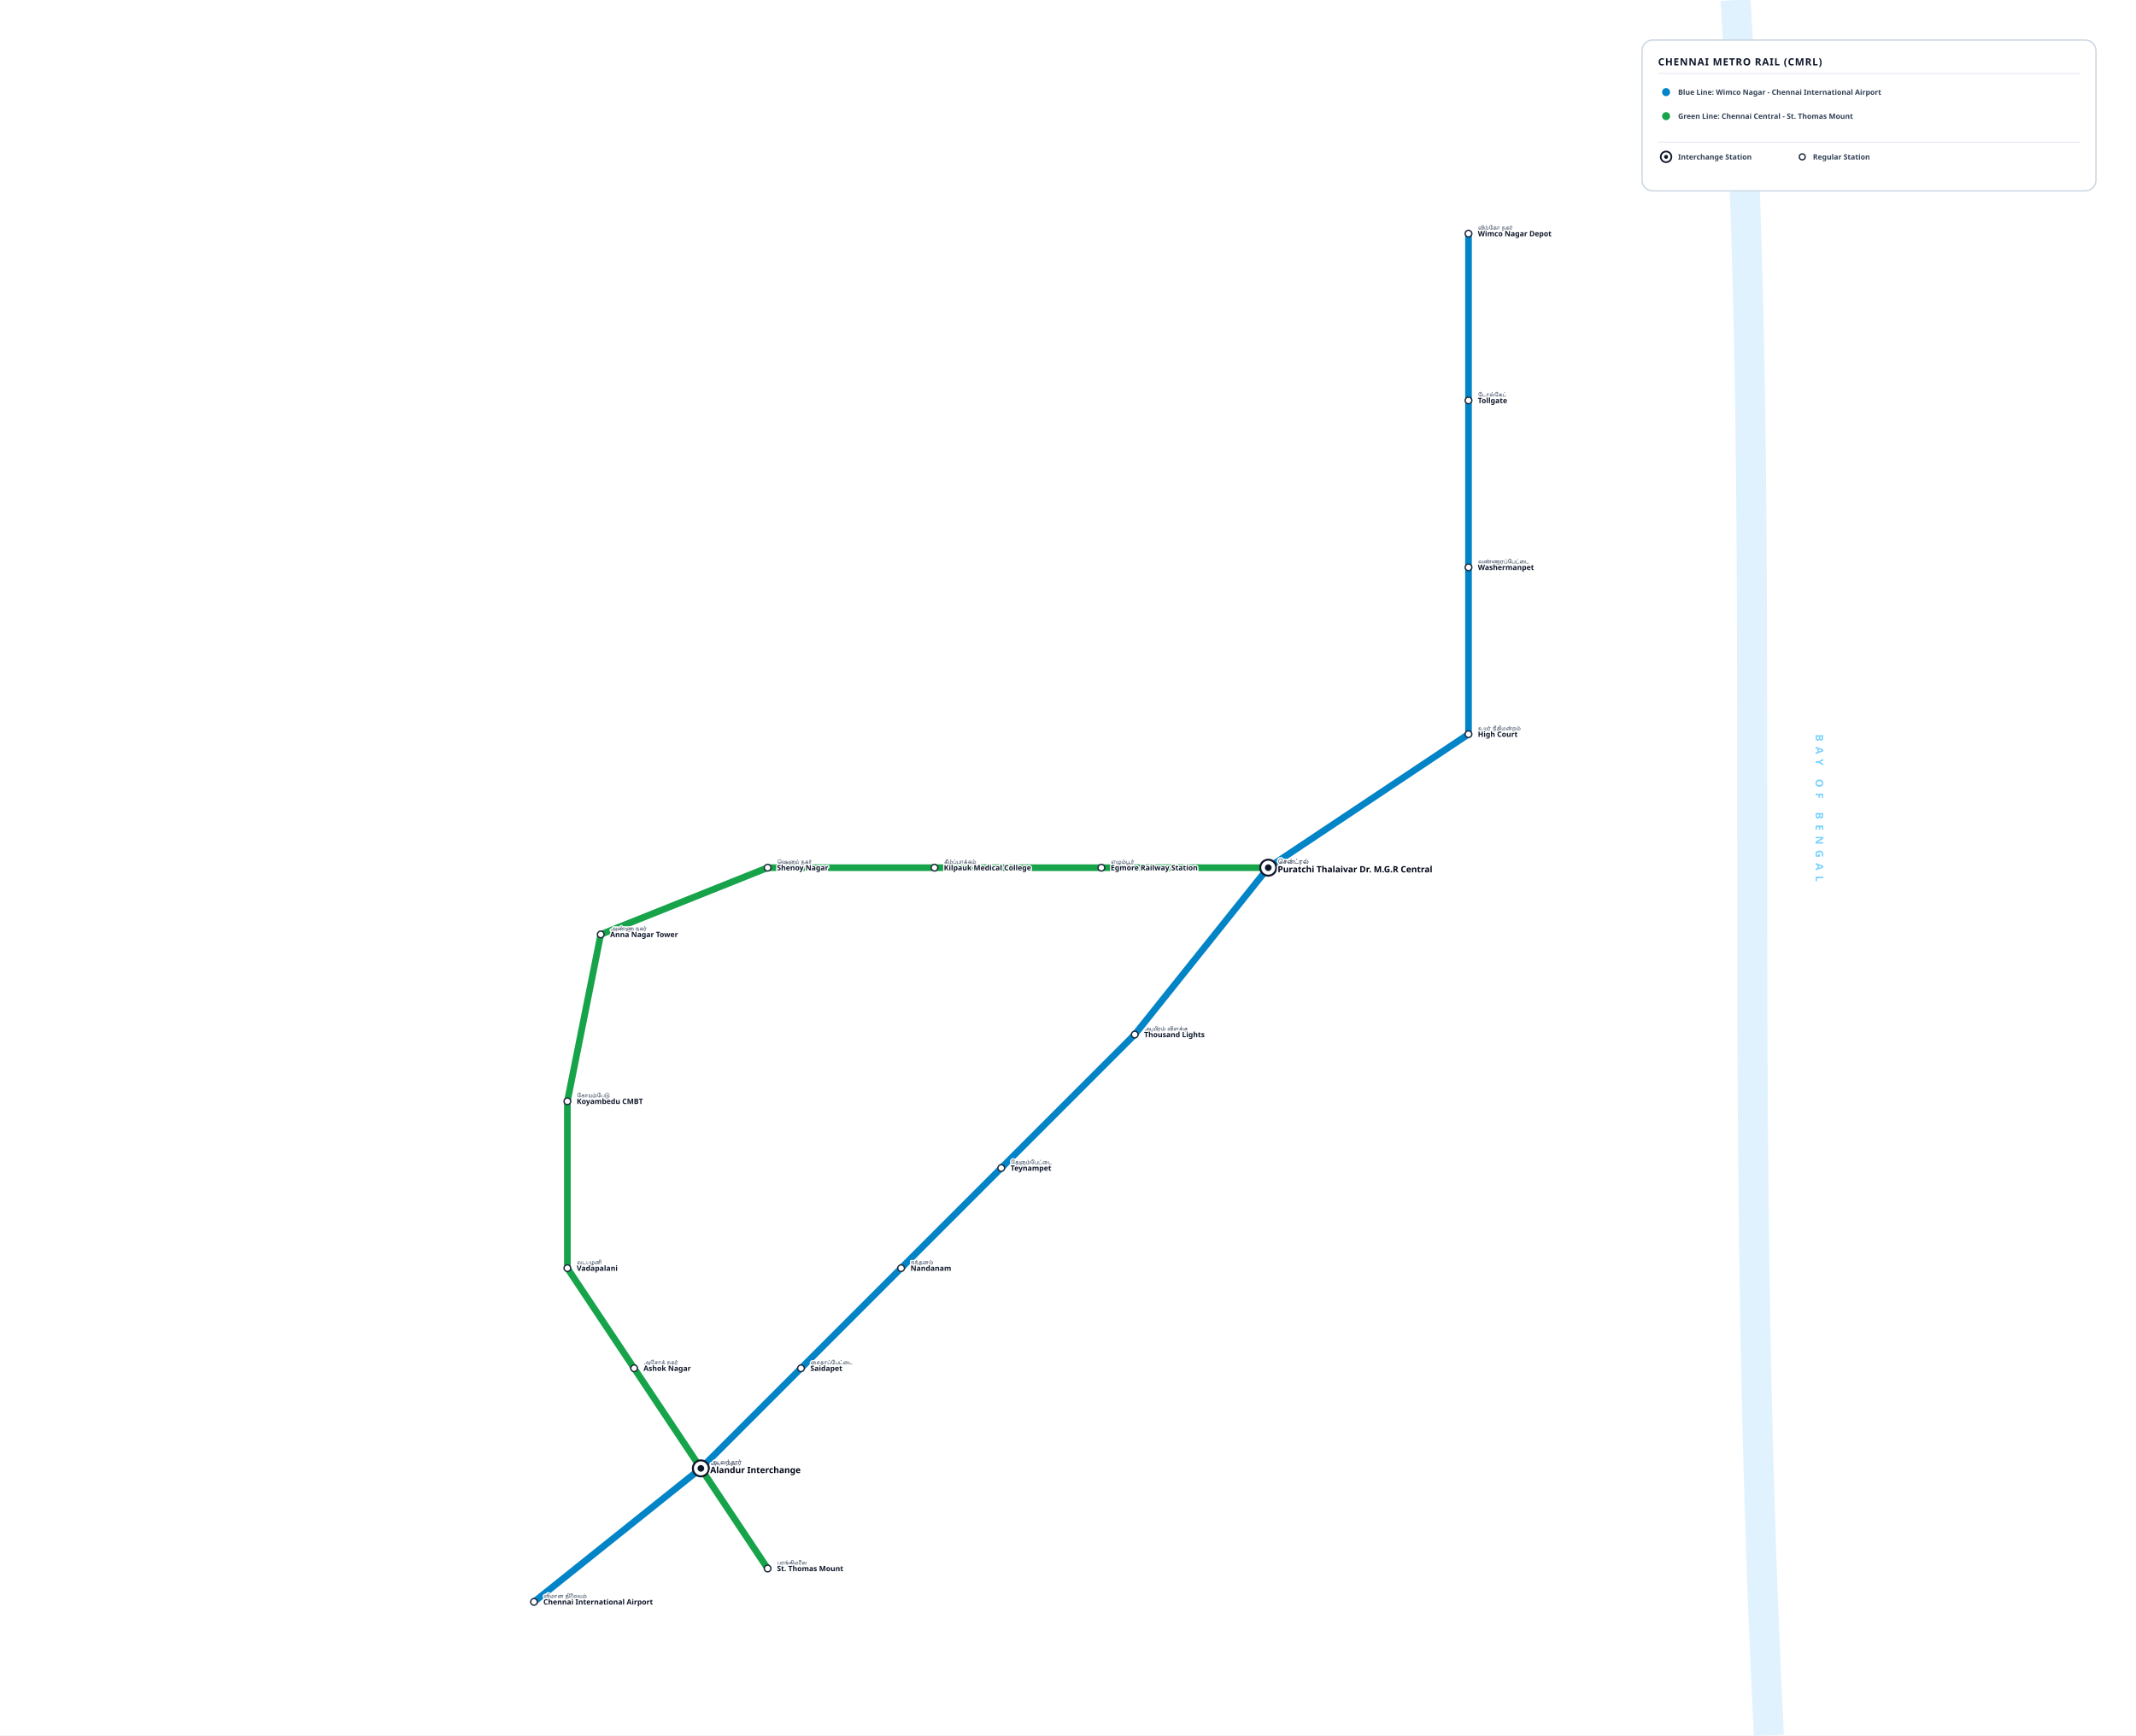
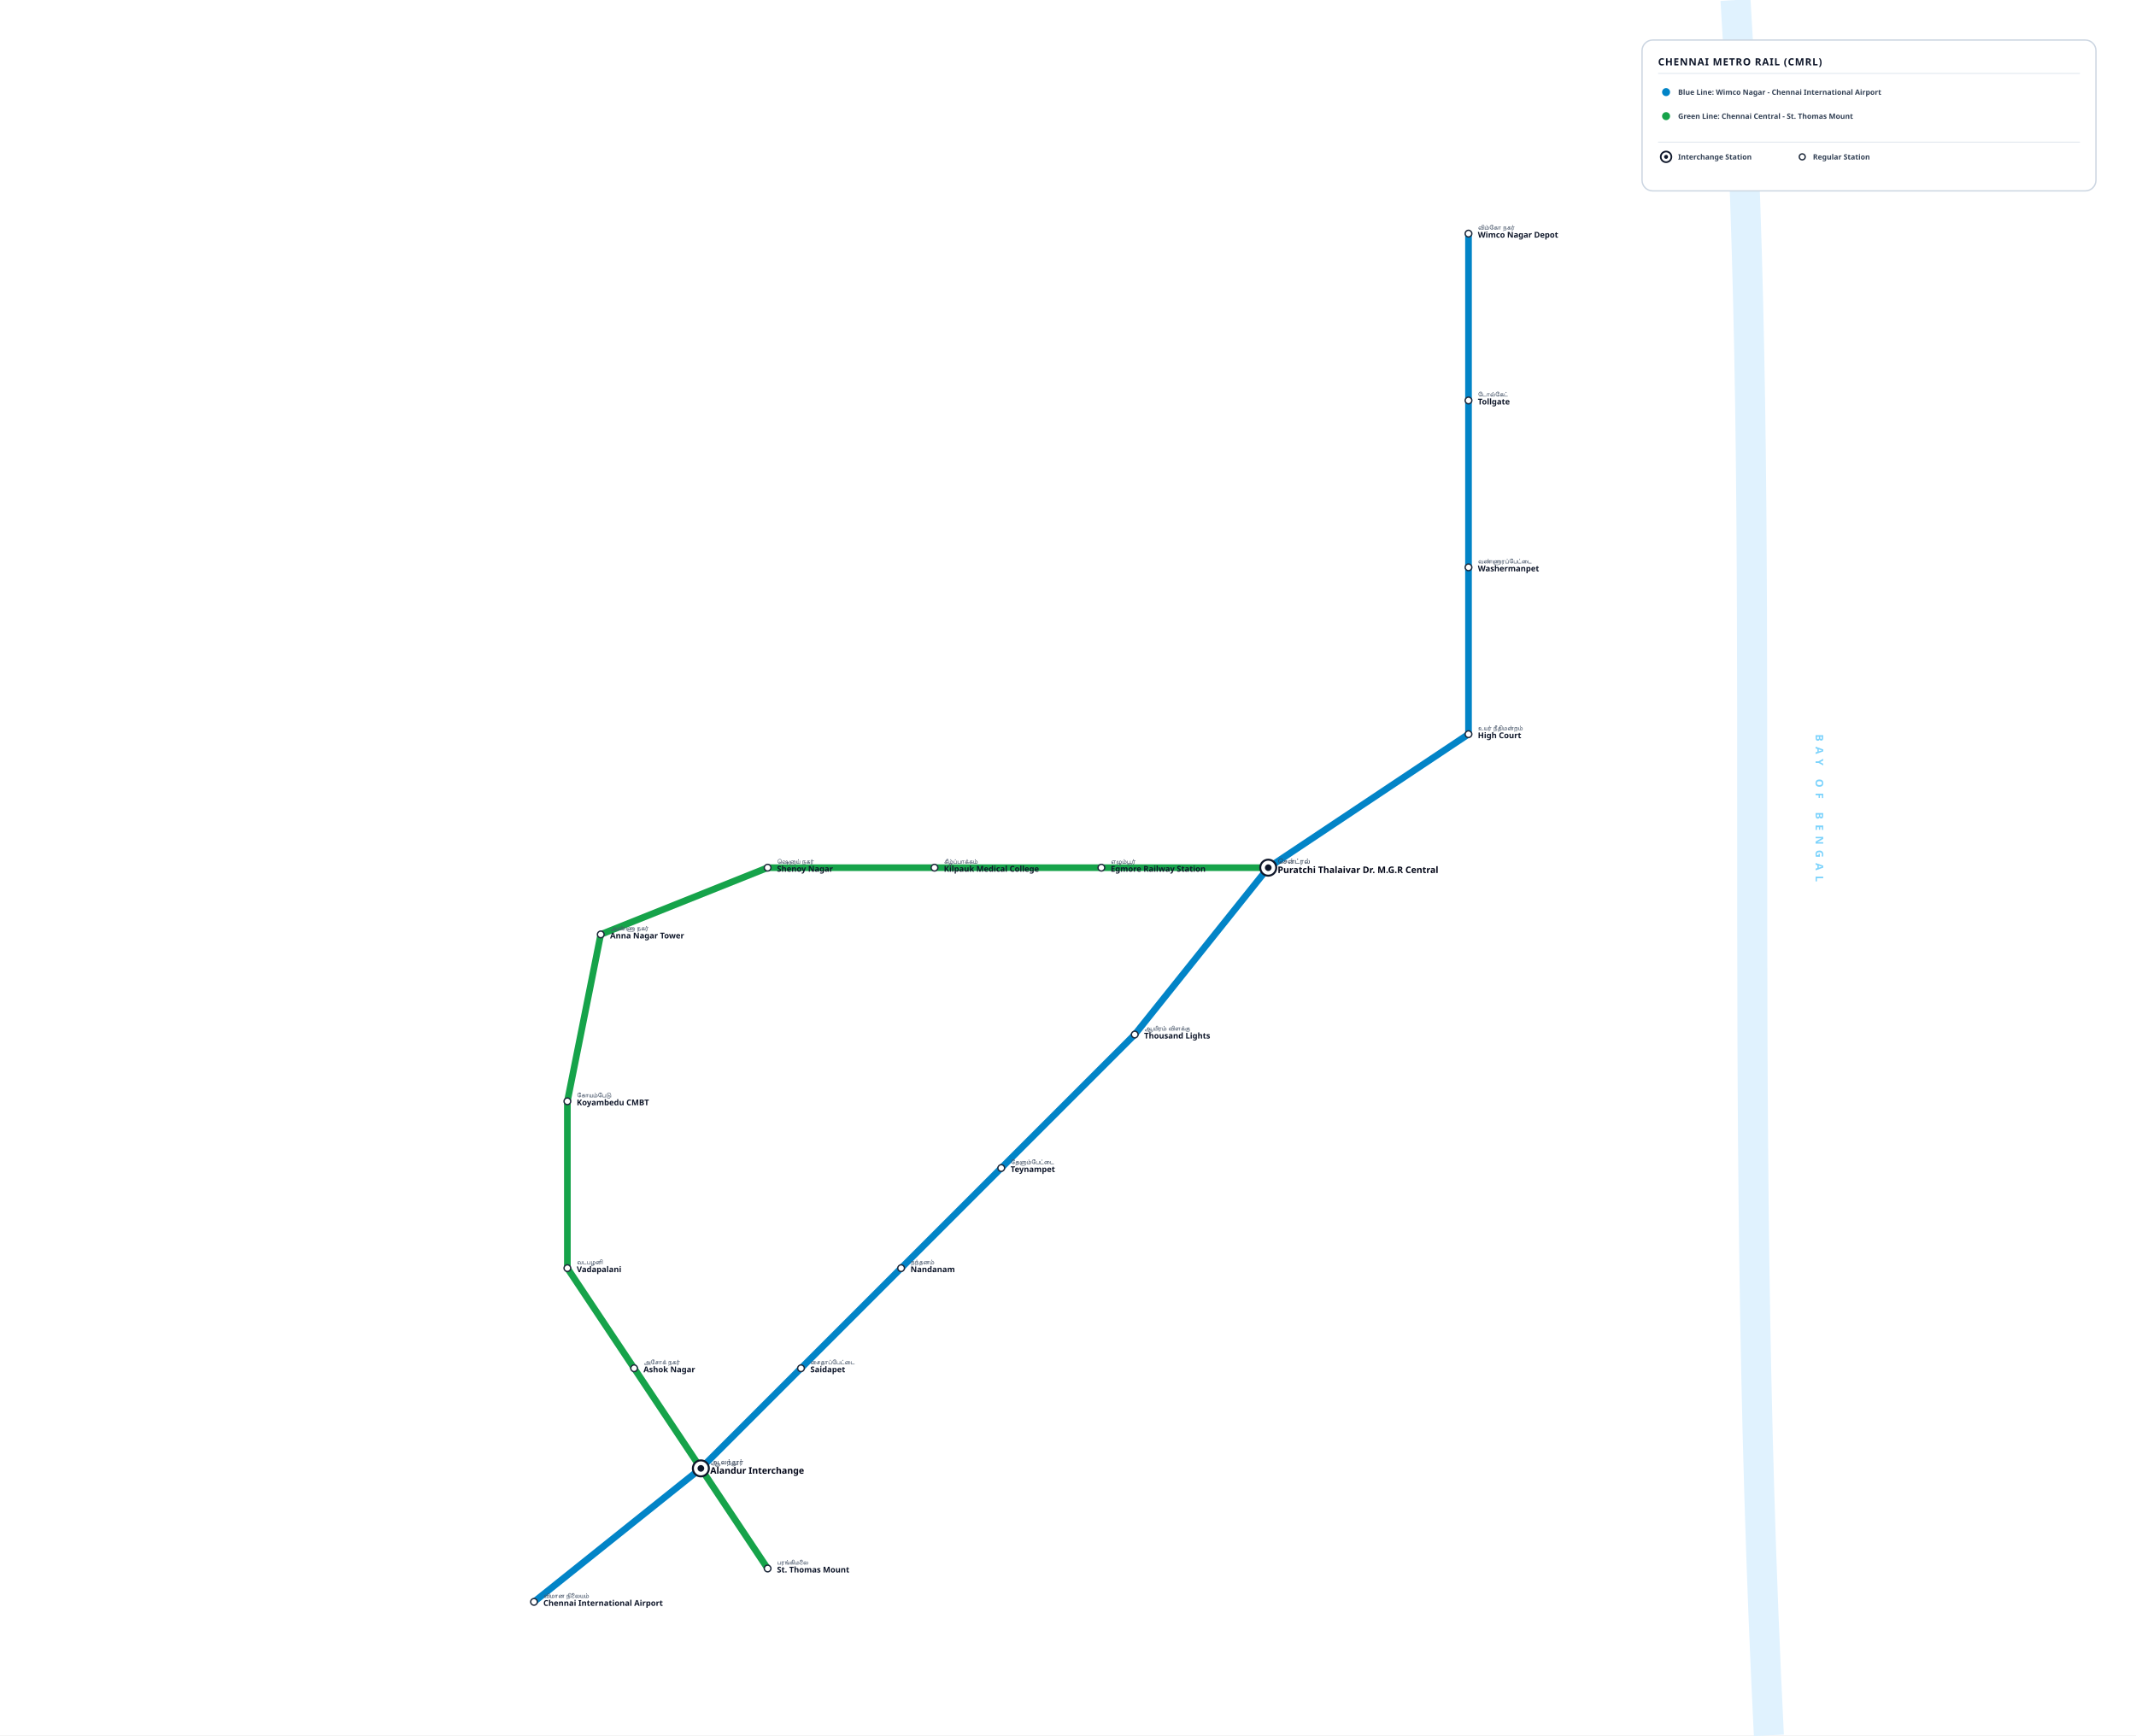
<svg xmlns="http://www.w3.org/2000/svg" viewBox="0 0 3200 2600" width="100%" height="100%">
  <rect width="3200" height="2600" fill="#FFFFFF" />
  <path d="M 2600 0 C 2650 800, 2600 1600, 2650 2600" fill="none" stroke="#E0F2FE" stroke-width="45" />
  <text x="2720" y="1100" font-family="sans-serif" font-size="16" font-weight="800" fill="#7DD3FC" letter-spacing="8" transform="rotate(90 2720 1100)">BAY OF BENGAL</text>
  <g stroke-linecap="round" stroke-linejoin="round">
    <path d="M 2200 350 L 2200 600 L 2200 850 L 2200 1100 L 1900 1300 L 1700 1550 L 1500 1750 L 1350 1900 L 1200 2050 L 1050 2200 L 800 2400" fill="none" stroke="#0284C7" stroke-width="10" />
    <path d="M 1900 1300 L 1650 1300 L 1400 1300 L 1150 1300 L 900 1400 L 850 1650 L 850 1900 L 950 2050 L 1050 2200 L 1150 2350" fill="none" stroke="#16A34A" stroke-width="10" />
  </g>
  <g id="stations-layer">
    <circle cx="2200" cy="350" r="5" fill="#FFFFFF" stroke="#1E293B" stroke-width="2" />
-     <text x="2214" y="344" text-anchor="start" font-family="sans-serif" font-size="9.5" font-weight="500" fill="#475569" paint-order="stroke" stroke="#FFFFFF" stroke-width="4" stroke-linejoin="round">விம்கோ நகர்</text>
-     <text x="2214" y="354" text-anchor="start" font-family="sans-serif" font-size="11" font-weight="600" fill="#0F172A" paint-order="stroke" stroke="#FFFFFF" stroke-width="4" stroke-linejoin="round">Wimco Nagar Depot</text>
+     <text x="2214" y="344" text-anchor="start" font-family="sans-serif" font-size="10" font-weight="500" fill="#475569">விம்கோ நகர்</text>
+     <text x="2214" y="356" text-anchor="start" font-family="sans-serif" font-size="12" font-weight="bold" fill="#0F172A">Wimco Nagar Depot</text>
    <circle cx="2200" cy="600" r="5" fill="#FFFFFF" stroke="#1E293B" stroke-width="2" />
-     <text x="2214" y="594" text-anchor="start" font-family="sans-serif" font-size="9.5" font-weight="500" fill="#475569" paint-order="stroke" stroke="#FFFFFF" stroke-width="4" stroke-linejoin="round">டோல்கேட்</text>
-     <text x="2214" y="604" text-anchor="start" font-family="sans-serif" font-size="11" font-weight="600" fill="#0F172A" paint-order="stroke" stroke="#FFFFFF" stroke-width="4" stroke-linejoin="round">Tollgate</text>
+     <text x="2214" y="594" text-anchor="start" font-family="sans-serif" font-size="10" font-weight="500" fill="#475569">டோல்கேட்</text>
+     <text x="2214" y="606" text-anchor="start" font-family="sans-serif" font-size="12" font-weight="bold" fill="#0F172A">Tollgate</text>
    <circle cx="2200" cy="850" r="5" fill="#FFFFFF" stroke="#1E293B" stroke-width="2" />
-     <text x="2214" y="844" text-anchor="start" font-family="sans-serif" font-size="9.5" font-weight="500" fill="#475569" paint-order="stroke" stroke="#FFFFFF" stroke-width="4" stroke-linejoin="round">வண்ணாரப்பேட்டை</text>
-     <text x="2214" y="854" text-anchor="start" font-family="sans-serif" font-size="11" font-weight="600" fill="#0F172A" paint-order="stroke" stroke="#FFFFFF" stroke-width="4" stroke-linejoin="round">Washermanpet</text>
+     <text x="2214" y="844" text-anchor="start" font-family="sans-serif" font-size="10" font-weight="500" fill="#475569">வண்ணாரப்பேட்டை</text>
+     <text x="2214" y="856" text-anchor="start" font-family="sans-serif" font-size="12" font-weight="bold" fill="#0F172A">Washermanpet</text>
    <circle cx="2200" cy="1100" r="5" fill="#FFFFFF" stroke="#1E293B" stroke-width="2" />
-     <text x="2214" y="1094" text-anchor="start" font-family="sans-serif" font-size="9.5" font-weight="500" fill="#475569" paint-order="stroke" stroke="#FFFFFF" stroke-width="4" stroke-linejoin="round">உயர் நீதிமன்றம்</text>
-     <text x="2214" y="1104" text-anchor="start" font-family="sans-serif" font-size="11" font-weight="600" fill="#0F172A" paint-order="stroke" stroke="#FFFFFF" stroke-width="4" stroke-linejoin="round">High Court</text>
+     <text x="2214" y="1094" text-anchor="start" font-family="sans-serif" font-size="10" font-weight="500" fill="#475569">உயர் நீதிமன்றம்</text>
+     <text x="2214" y="1106" text-anchor="start" font-family="sans-serif" font-size="12" font-weight="bold" fill="#0F172A">High Court</text>
    <circle cx="1900" cy="1300" r="12" fill="#FFFFFF" stroke="#0F172A" stroke-width="3" />
    <circle cx="1900" cy="1300" r="5" fill="#0F172A" />
-     <text x="1914" y="1294" text-anchor="start" font-family="sans-serif" font-size="11" font-weight="600" fill="#334155" paint-order="stroke" stroke="#FFFFFF" stroke-width="4.5" stroke-linejoin="round">சென்ட்ரல்</text>
-     <text x="1914" y="1307" text-anchor="start" font-family="sans-serif" font-size="13" font-weight="bold" fill="#020617" paint-order="stroke" stroke="#FFFFFF" stroke-width="4.5" stroke-linejoin="round">Puratchi Thalaivar Dr. M.G.R Central</text>
+     <text x="1914" y="1294" text-anchor="start" font-family="sans-serif" font-size="11.5" font-weight="600" fill="#334155">சென்ட்ரல்</text>
+     <text x="1914" y="1308" text-anchor="start" font-family="sans-serif" font-size="13.5" font-weight="bold" fill="#020617">Puratchi Thalaivar Dr. M.G.R Central</text>
    <circle cx="1700" cy="1550" r="5" fill="#FFFFFF" stroke="#1E293B" stroke-width="2" />
-     <text x="1714" y="1544" text-anchor="start" font-family="sans-serif" font-size="9.5" font-weight="500" fill="#475569" paint-order="stroke" stroke="#FFFFFF" stroke-width="4" stroke-linejoin="round">ஆயிரம் விளக்கு</text>
-     <text x="1714" y="1554" text-anchor="start" font-family="sans-serif" font-size="11" font-weight="600" fill="#0F172A" paint-order="stroke" stroke="#FFFFFF" stroke-width="4" stroke-linejoin="round">Thousand Lights</text>
+     <text x="1714" y="1544" text-anchor="start" font-family="sans-serif" font-size="10" font-weight="500" fill="#475569">ஆயிரம் விளக்கு</text>
+     <text x="1714" y="1556" text-anchor="start" font-family="sans-serif" font-size="12" font-weight="bold" fill="#0F172A">Thousand Lights</text>
    <circle cx="1500" cy="1750" r="5" fill="#FFFFFF" stroke="#1E293B" stroke-width="2" />
-     <text x="1514" y="1744" text-anchor="start" font-family="sans-serif" font-size="9.5" font-weight="500" fill="#475569" paint-order="stroke" stroke="#FFFFFF" stroke-width="4" stroke-linejoin="round">தேனாம்பேட்டை</text>
-     <text x="1514" y="1754" text-anchor="start" font-family="sans-serif" font-size="11" font-weight="600" fill="#0F172A" paint-order="stroke" stroke="#FFFFFF" stroke-width="4" stroke-linejoin="round">Teynampet</text>
+     <text x="1514" y="1744" text-anchor="start" font-family="sans-serif" font-size="10" font-weight="500" fill="#475569">தேனாம்பேட்டை</text>
+     <text x="1514" y="1756" text-anchor="start" font-family="sans-serif" font-size="12" font-weight="bold" fill="#0F172A">Teynampet</text>
    <circle cx="1350" cy="1900" r="5" fill="#FFFFFF" stroke="#1E293B" stroke-width="2" />
-     <text x="1364" y="1894" text-anchor="start" font-family="sans-serif" font-size="9.5" font-weight="500" fill="#475569" paint-order="stroke" stroke="#FFFFFF" stroke-width="4" stroke-linejoin="round">நந்தனம்</text>
-     <text x="1364" y="1904" text-anchor="start" font-family="sans-serif" font-size="11" font-weight="600" fill="#0F172A" paint-order="stroke" stroke="#FFFFFF" stroke-width="4" stroke-linejoin="round">Nandanam</text>
+     <text x="1364" y="1894" text-anchor="start" font-family="sans-serif" font-size="10" font-weight="500" fill="#475569">நந்தனம்</text>
+     <text x="1364" y="1906" text-anchor="start" font-family="sans-serif" font-size="12" font-weight="bold" fill="#0F172A">Nandanam</text>
    <circle cx="1200" cy="2050" r="5" fill="#FFFFFF" stroke="#1E293B" stroke-width="2" />
-     <text x="1214" y="2044" text-anchor="start" font-family="sans-serif" font-size="9.5" font-weight="500" fill="#475569" paint-order="stroke" stroke="#FFFFFF" stroke-width="4" stroke-linejoin="round">சைதாப்பேட்டை</text>
-     <text x="1214" y="2054" text-anchor="start" font-family="sans-serif" font-size="11" font-weight="600" fill="#0F172A" paint-order="stroke" stroke="#FFFFFF" stroke-width="4" stroke-linejoin="round">Saidapet</text>
+     <text x="1214" y="2044" text-anchor="start" font-family="sans-serif" font-size="10" font-weight="500" fill="#475569">சைதாப்பேட்டை</text>
+     <text x="1214" y="2056" text-anchor="start" font-family="sans-serif" font-size="12" font-weight="bold" fill="#0F172A">Saidapet</text>
    <circle cx="1050" cy="2200" r="12" fill="#FFFFFF" stroke="#0F172A" stroke-width="3" />
    <circle cx="1050" cy="2200" r="5" fill="#0F172A" />
-     <text x="1064" y="2194" text-anchor="start" font-family="sans-serif" font-size="11" font-weight="600" fill="#334155" paint-order="stroke" stroke="#FFFFFF" stroke-width="4.5" stroke-linejoin="round">ஆலந்தூர்</text>
-     <text x="1064" y="2207" text-anchor="start" font-family="sans-serif" font-size="13" font-weight="bold" fill="#020617" paint-order="stroke" stroke="#FFFFFF" stroke-width="4.5" stroke-linejoin="round">Alandur Interchange</text>
+     <text x="1064" y="2194" text-anchor="start" font-family="sans-serif" font-size="11.5" font-weight="600" fill="#334155">ஆலந்தூர்</text>
+     <text x="1064" y="2208" text-anchor="start" font-family="sans-serif" font-size="13.5" font-weight="bold" fill="#020617">Alandur Interchange</text>
    <circle cx="800" cy="2400" r="5" fill="#FFFFFF" stroke="#1E293B" stroke-width="2" />
-     <text x="814" y="2394" text-anchor="start" font-family="sans-serif" font-size="9.5" font-weight="500" fill="#475569" paint-order="stroke" stroke="#FFFFFF" stroke-width="4" stroke-linejoin="round">விமான நிலையம்</text>
-     <text x="814" y="2404" text-anchor="start" font-family="sans-serif" font-size="11" font-weight="600" fill="#0F172A" paint-order="stroke" stroke="#FFFFFF" stroke-width="4" stroke-linejoin="round">Chennai International Airport</text>
+     <text x="814" y="2394" text-anchor="start" font-family="sans-serif" font-size="10" font-weight="500" fill="#475569">விமான நிலையம்</text>
+     <text x="814" y="2406" text-anchor="start" font-family="sans-serif" font-size="12" font-weight="bold" fill="#0F172A">Chennai International Airport</text>
    <circle cx="1650" cy="1300" r="5" fill="#FFFFFF" stroke="#1E293B" stroke-width="2" />
-     <text x="1664" y="1294" text-anchor="start" font-family="sans-serif" font-size="9.5" font-weight="500" fill="#475569" paint-order="stroke" stroke="#FFFFFF" stroke-width="4" stroke-linejoin="round">எழும்பூர்</text>
-     <text x="1664" y="1304" text-anchor="start" font-family="sans-serif" font-size="11" font-weight="600" fill="#0F172A" paint-order="stroke" stroke="#FFFFFF" stroke-width="4" stroke-linejoin="round">Egmore Railway Station</text>
+     <text x="1664" y="1294" text-anchor="start" font-family="sans-serif" font-size="10" font-weight="500" fill="#475569">எழும்பூர்</text>
+     <text x="1664" y="1306" text-anchor="start" font-family="sans-serif" font-size="12" font-weight="bold" fill="#0F172A">Egmore Railway Station</text>
    <circle cx="1400" cy="1300" r="5" fill="#FFFFFF" stroke="#1E293B" stroke-width="2" />
-     <text x="1414" y="1294" text-anchor="start" font-family="sans-serif" font-size="9.5" font-weight="500" fill="#475569" paint-order="stroke" stroke="#FFFFFF" stroke-width="4" stroke-linejoin="round">கீழ்ப்பாக்கம்</text>
-     <text x="1414" y="1304" text-anchor="start" font-family="sans-serif" font-size="11" font-weight="600" fill="#0F172A" paint-order="stroke" stroke="#FFFFFF" stroke-width="4" stroke-linejoin="round">Kilpauk Medical College</text>
+     <text x="1414" y="1294" text-anchor="start" font-family="sans-serif" font-size="10" font-weight="500" fill="#475569">கீழ்ப்பாக்கம்</text>
+     <text x="1414" y="1306" text-anchor="start" font-family="sans-serif" font-size="12" font-weight="bold" fill="#0F172A">Kilpauk Medical College</text>
    <circle cx="1150" cy="1300" r="5" fill="#FFFFFF" stroke="#1E293B" stroke-width="2" />
-     <text x="1164" y="1294" text-anchor="start" font-family="sans-serif" font-size="9.5" font-weight="500" fill="#475569" paint-order="stroke" stroke="#FFFFFF" stroke-width="4" stroke-linejoin="round">ஷெனாய் நகர்</text>
-     <text x="1164" y="1304" text-anchor="start" font-family="sans-serif" font-size="11" font-weight="600" fill="#0F172A" paint-order="stroke" stroke="#FFFFFF" stroke-width="4" stroke-linejoin="round">Shenoy Nagar</text>
+     <text x="1164" y="1294" text-anchor="start" font-family="sans-serif" font-size="10" font-weight="500" fill="#475569">ஷெனாய் நகர்</text>
+     <text x="1164" y="1306" text-anchor="start" font-family="sans-serif" font-size="12" font-weight="bold" fill="#0F172A">Shenoy Nagar</text>
    <circle cx="900" cy="1400" r="5" fill="#FFFFFF" stroke="#1E293B" stroke-width="2" />
-     <text x="914" y="1394" text-anchor="start" font-family="sans-serif" font-size="9.5" font-weight="500" fill="#475569" paint-order="stroke" stroke="#FFFFFF" stroke-width="4" stroke-linejoin="round">அண்ணா நகர்</text>
-     <text x="914" y="1404" text-anchor="start" font-family="sans-serif" font-size="11" font-weight="600" fill="#0F172A" paint-order="stroke" stroke="#FFFFFF" stroke-width="4" stroke-linejoin="round">Anna Nagar Tower</text>
+     <text x="914" y="1394" text-anchor="start" font-family="sans-serif" font-size="10" font-weight="500" fill="#475569">அண்ணா நகர்</text>
+     <text x="914" y="1406" text-anchor="start" font-family="sans-serif" font-size="12" font-weight="bold" fill="#0F172A">Anna Nagar Tower</text>
    <circle cx="850" cy="1650" r="5" fill="#FFFFFF" stroke="#1E293B" stroke-width="2" />
-     <text x="864" y="1644" text-anchor="start" font-family="sans-serif" font-size="9.5" font-weight="500" fill="#475569" paint-order="stroke" stroke="#FFFFFF" stroke-width="4" stroke-linejoin="round">கோயம்பேடு</text>
-     <text x="864" y="1654" text-anchor="start" font-family="sans-serif" font-size="11" font-weight="600" fill="#0F172A" paint-order="stroke" stroke="#FFFFFF" stroke-width="4" stroke-linejoin="round">Koyambedu CMBT</text>
+     <text x="864" y="1644" text-anchor="start" font-family="sans-serif" font-size="10" font-weight="500" fill="#475569">கோயம்பேடு</text>
+     <text x="864" y="1656" text-anchor="start" font-family="sans-serif" font-size="12" font-weight="bold" fill="#0F172A">Koyambedu CMBT</text>
    <circle cx="850" cy="1900" r="5" fill="#FFFFFF" stroke="#1E293B" stroke-width="2" />
-     <text x="864" y="1894" text-anchor="start" font-family="sans-serif" font-size="9.5" font-weight="500" fill="#475569" paint-order="stroke" stroke="#FFFFFF" stroke-width="4" stroke-linejoin="round">வடபழனி</text>
-     <text x="864" y="1904" text-anchor="start" font-family="sans-serif" font-size="11" font-weight="600" fill="#0F172A" paint-order="stroke" stroke="#FFFFFF" stroke-width="4" stroke-linejoin="round">Vadapalani</text>
+     <text x="864" y="1894" text-anchor="start" font-family="sans-serif" font-size="10" font-weight="500" fill="#475569">வடபழனி</text>
+     <text x="864" y="1906" text-anchor="start" font-family="sans-serif" font-size="12" font-weight="bold" fill="#0F172A">Vadapalani</text>
    <circle cx="950" cy="2050" r="5" fill="#FFFFFF" stroke="#1E293B" stroke-width="2" />
-     <text x="964" y="2044" text-anchor="start" font-family="sans-serif" font-size="9.5" font-weight="500" fill="#475569" paint-order="stroke" stroke="#FFFFFF" stroke-width="4" stroke-linejoin="round">அசோக் நகர்</text>
-     <text x="964" y="2054" text-anchor="start" font-family="sans-serif" font-size="11" font-weight="600" fill="#0F172A" paint-order="stroke" stroke="#FFFFFF" stroke-width="4" stroke-linejoin="round">Ashok Nagar</text>
+     <text x="964" y="2044" text-anchor="start" font-family="sans-serif" font-size="10" font-weight="500" fill="#475569">அசோக் நகர்</text>
+     <text x="964" y="2056" text-anchor="start" font-family="sans-serif" font-size="12" font-weight="bold" fill="#0F172A">Ashok Nagar</text>
    <circle cx="1150" cy="2350" r="5" fill="#FFFFFF" stroke="#1E293B" stroke-width="2" />
-     <text x="1164" y="2344" text-anchor="start" font-family="sans-serif" font-size="9.5" font-weight="500" fill="#475569" paint-order="stroke" stroke="#FFFFFF" stroke-width="4" stroke-linejoin="round">பரங்கிமலை</text>
-     <text x="1164" y="2354" text-anchor="start" font-family="sans-serif" font-size="11" font-weight="600" fill="#0F172A" paint-order="stroke" stroke="#FFFFFF" stroke-width="4" stroke-linejoin="round">St. Thomas Mount</text>
+     <text x="1164" y="2344" text-anchor="start" font-family="sans-serif" font-size="10" font-weight="500" fill="#475569">பரங்கிமலை</text>
+     <text x="1164" y="2356" text-anchor="start" font-family="sans-serif" font-size="12" font-weight="bold" fill="#0F172A">St. Thomas Mount</text>
  </g>
  <g transform="translate(2460, 60)">
    <rect width="680" height="226" rx="16" ry="16" fill="#FFFFFF" stroke="#CBD5E1" stroke-width="2" />
    <text x="24" y="38" font-family="sans-serif" font-size="15" font-weight="bold" fill="#0F172A" letter-spacing="1">CHENNAI METRO RAIL (CMRL)</text>
    <line x1="24" y1="50" x2="656" y2="50" stroke="#E2E8F0" stroke-width="1.5" />
    <circle cx="36" cy="78" r="6" fill="#0284C7" />
    <text x="54" y="82" font-family="sans-serif" font-size="11" font-weight="600" fill="#334155">Blue Line: Wimco Nagar - Chennai International Airport</text>
    <circle cx="36" cy="114" r="6" fill="#16A34A" />
    <text x="54" y="118" font-family="sans-serif" font-size="11" font-weight="600" fill="#334155">Green Line: Chennai Central - St. Thomas Mount</text>
    <line x1="24" y1="153" x2="656" y2="153" stroke="#E2E8F0" stroke-width="1.5" />
    <circle cx="36" cy="175" r="8" fill="#FFFFFF" stroke="#0F172A" stroke-width="2.5" />
    <circle cx="36" cy="175" r="3" fill="#0F172A" />
    <text x="54" y="179" font-family="sans-serif" font-size="11" font-weight="600" fill="#334155">Interchange Station</text>
    <circle cx="240" cy="175" r="4.5" fill="#FFFFFF" stroke="#1E293B" stroke-width="2" />
    <text x="256" y="179" font-family="sans-serif" font-size="11" font-weight="600" fill="#334155">Regular Station</text>
  </g>
</svg>
